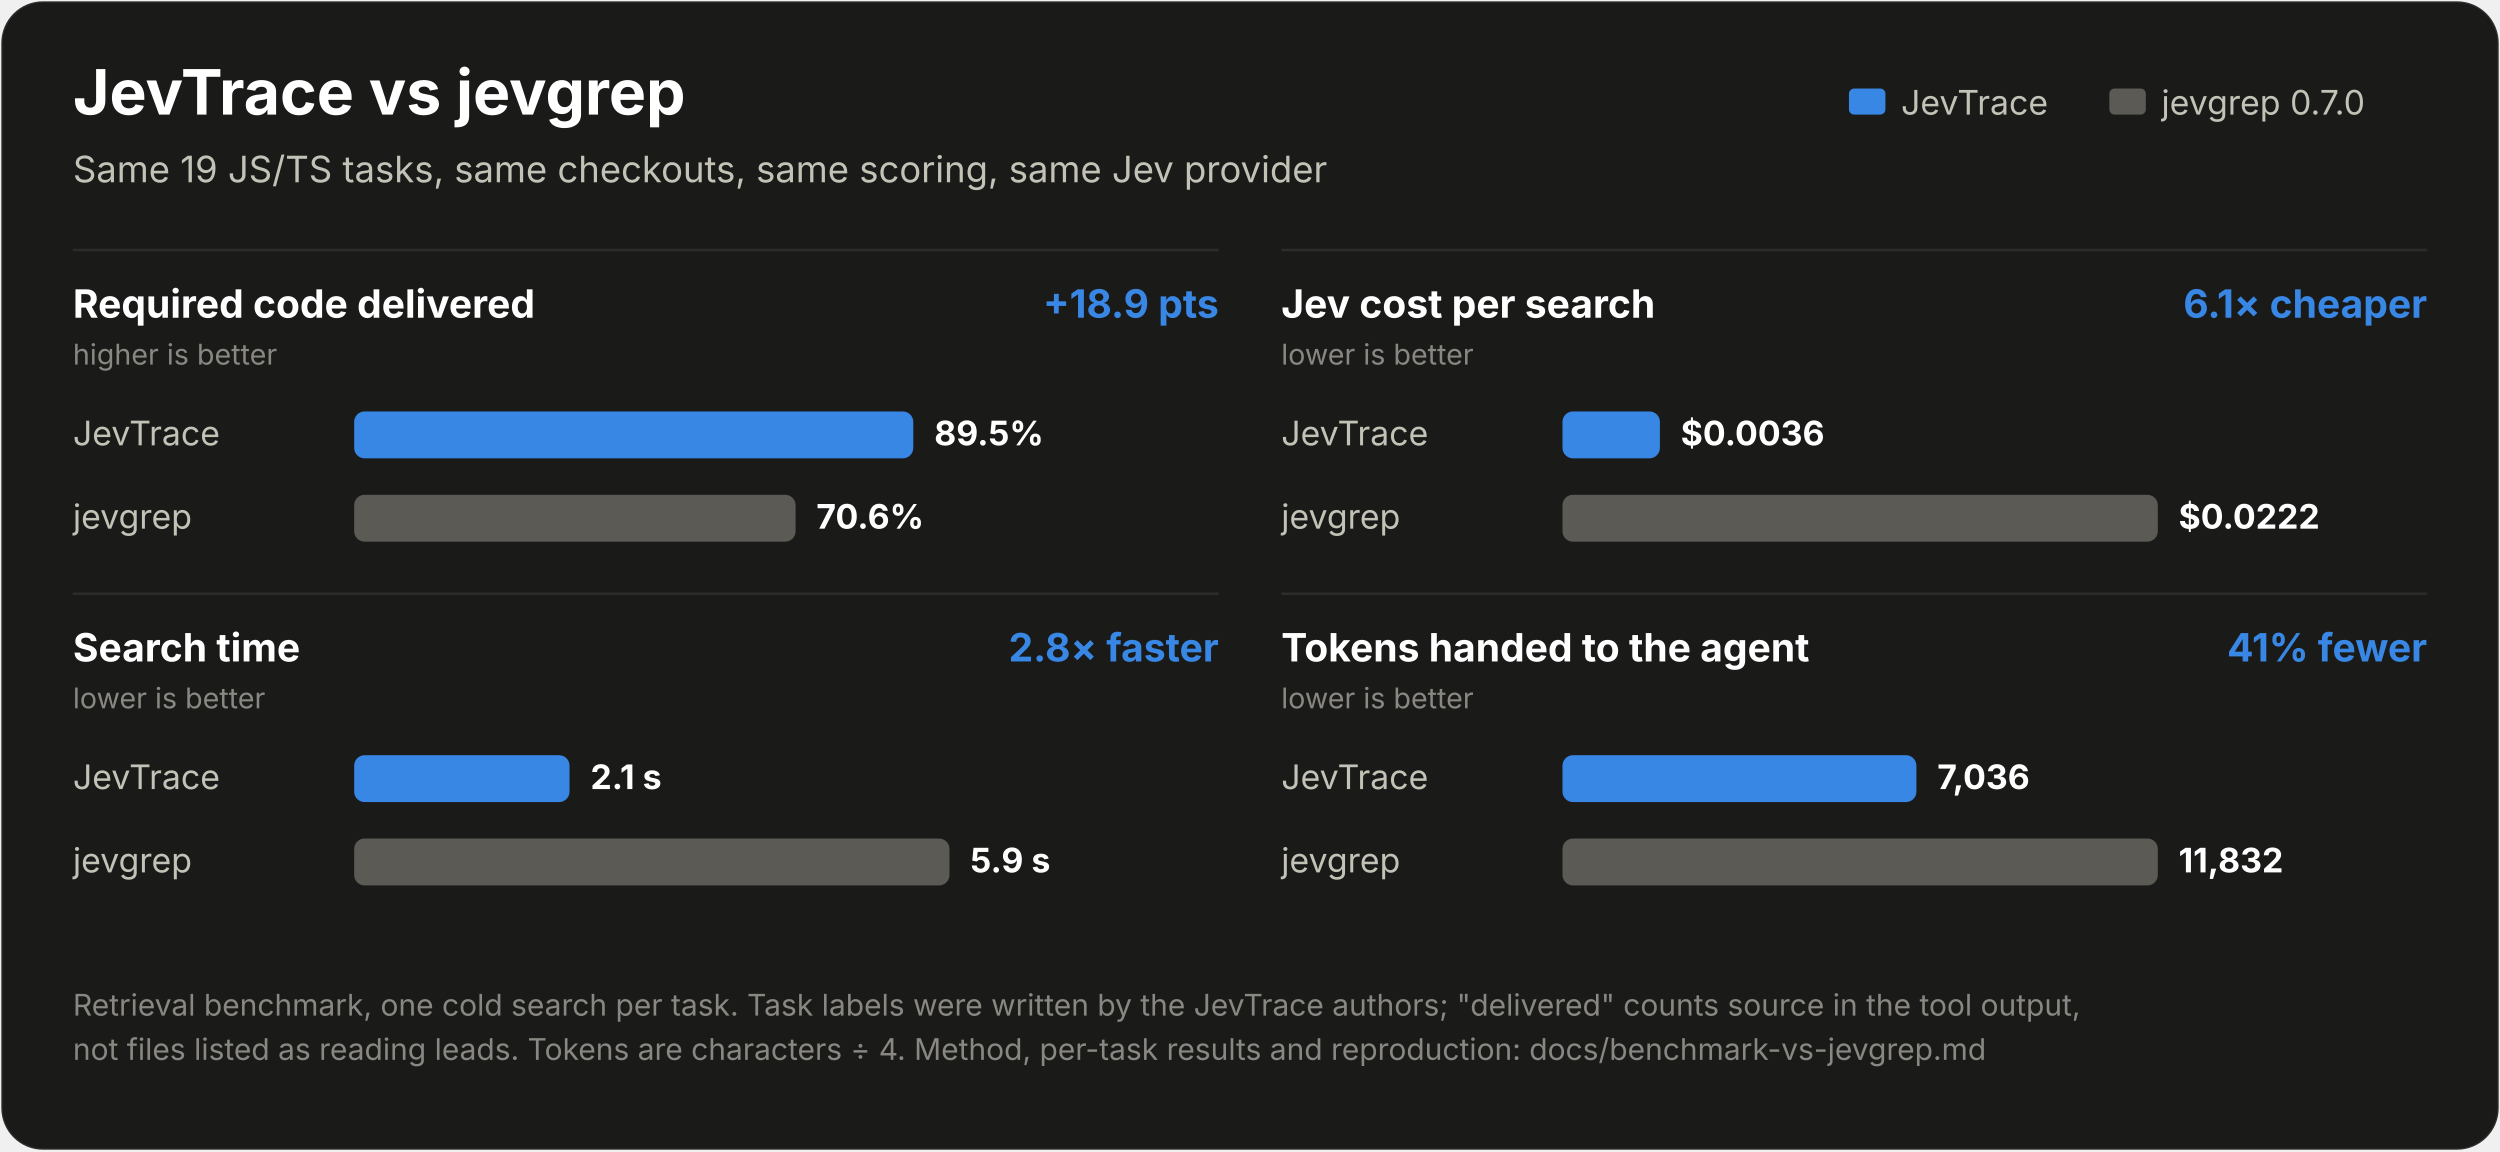
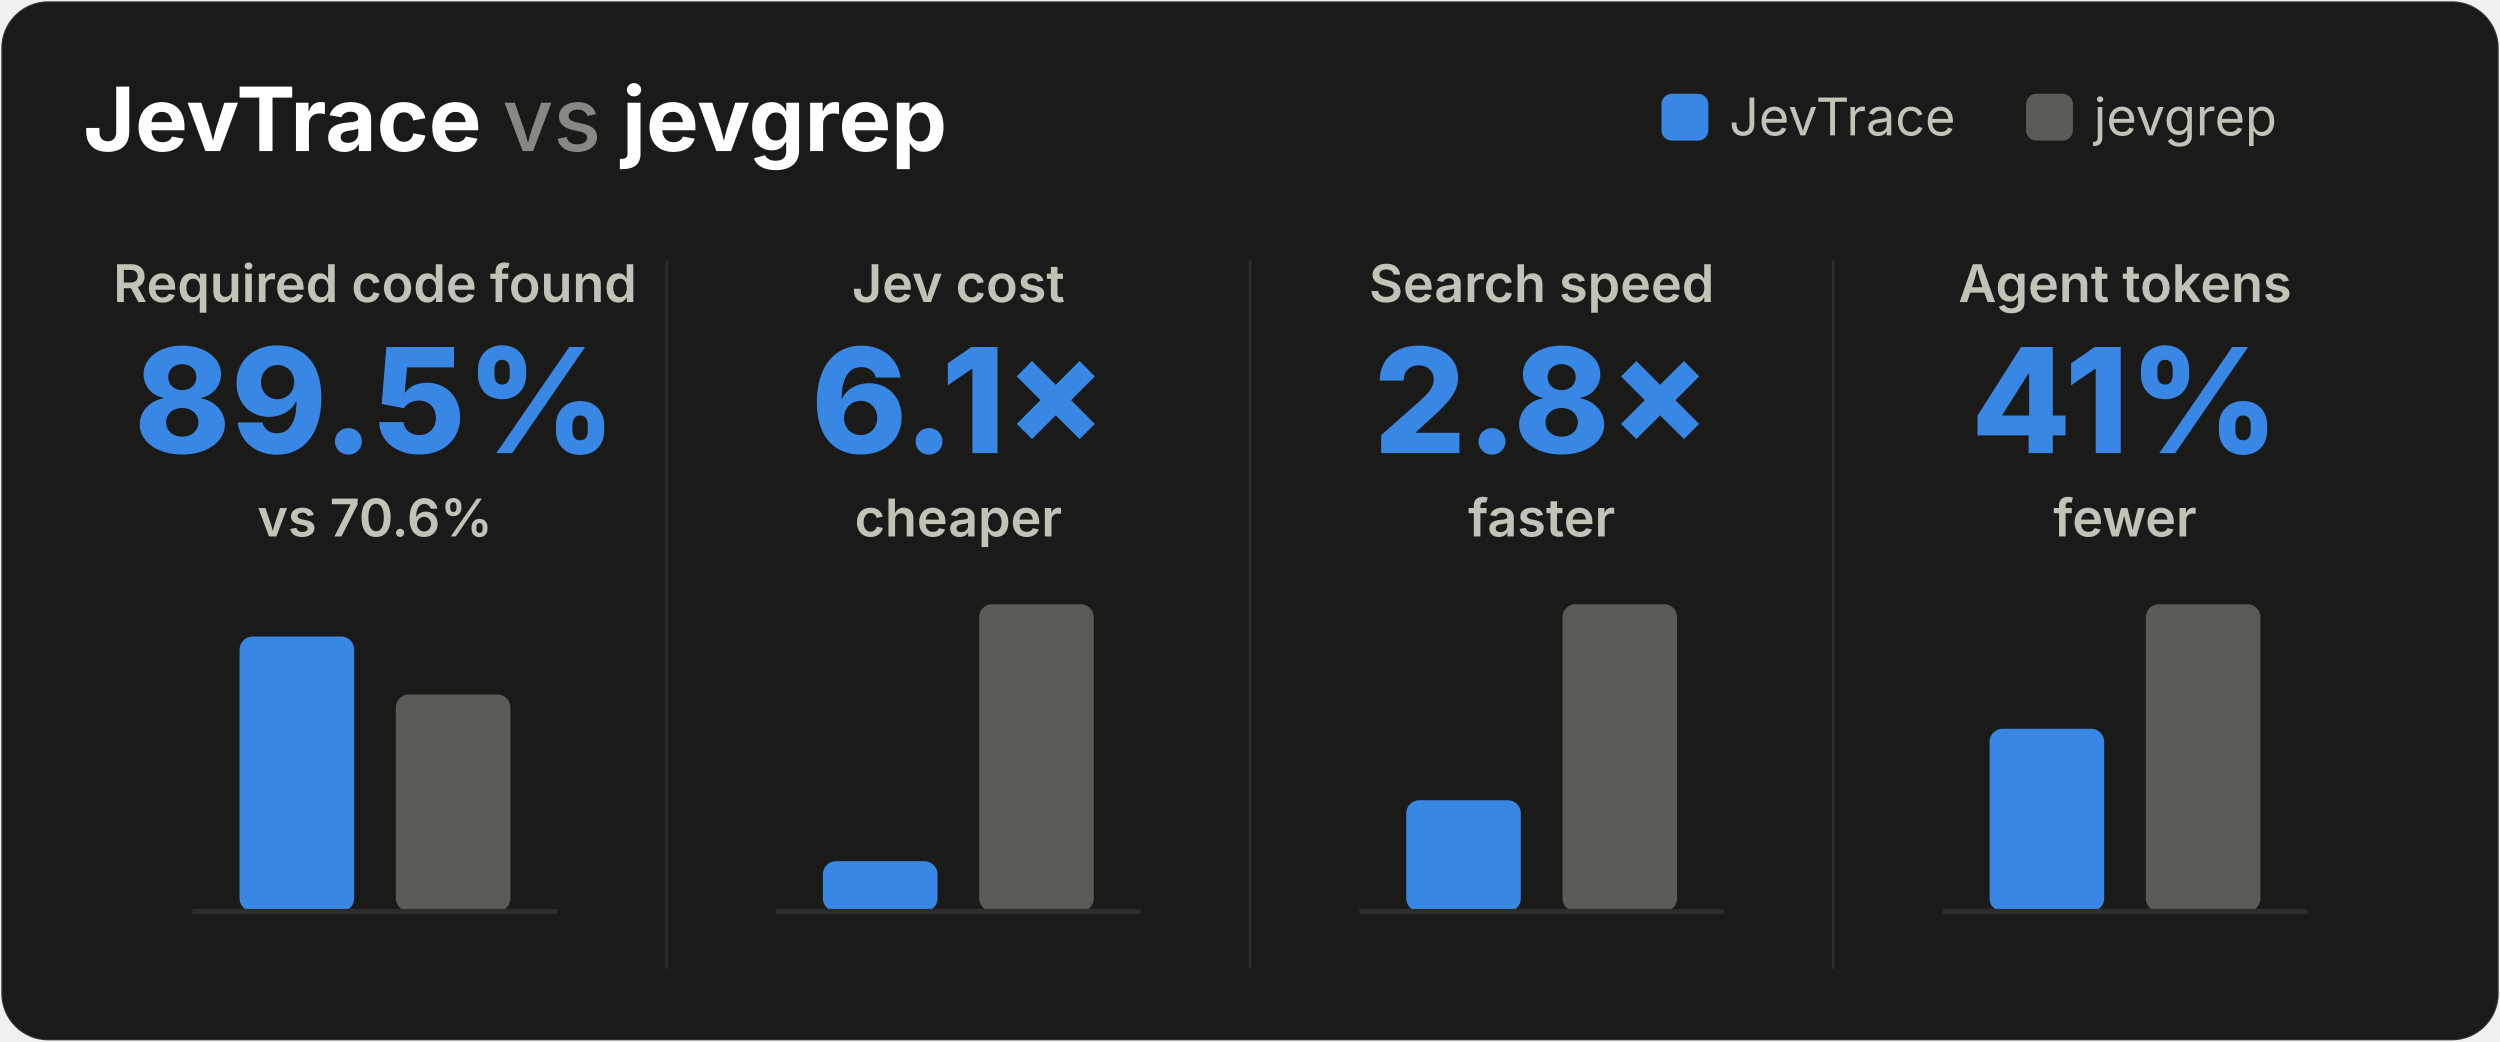
- <svg xmlns="http://www.w3.org/2000/svg" width="960" height="442" viewBox="0 0 960 442" role="img" aria-label="JevTrace versus jevgrep on 19 JS/TS tasks: Required code delivered 89.5% versus 70.6%; Jev cost per search $0.0036 versus $0.0222; Search time 2.1 s versus 5.9 s; Tokens handed to the agent 7,036 versus 11,832">
+ <svg xmlns="http://www.w3.org/2000/svg" width="960" height="400" viewBox="0 0 960 400" role="img" aria-label="JevTrace vs jevgrep on 19 JS/TS tasks: Required code found 89.5% vs 70.6%; Jev cost 6.1× cheaper; Search speed 2.8× faster; Agent tokens 41% fewer">
  <style>text{font-family:system-ui,-apple-system,"Segoe UI",sans-serif}</style>
-   <rect x="0.5" y="0.5" width="959" height="441" rx="16" fill="#1a1a19" stroke="rgba(255,255,255,0.10)" />
-   <text x="28" y="44" font-size="24" font-weight="700" fill="#ffffff">JevTrace vs jevgrep</text>
-   <text x="28" y="70" font-size="14" fill="#c3c2b7">Same 19 JS/TS tasks, same checkouts, same scoring, same Jev provider</text>
-   <rect x="710" y="34" width="14" height="10" rx="2" fill="#3987e5" />
-   <text x="730" y="44" font-size="13" fill="#c3c2b7">JevTrace</text>
-   <rect x="810" y="34" width="14" height="10" rx="2" fill="#5b5a55" />
-   <text x="830" y="44" font-size="13" fill="#c3c2b7">jevgrep 0.7.0</text>
-   <line x1="28" x2="468" y1="96" y2="96" stroke="#2c2c2a" />
-   <text x="28" y="122" font-size="15" font-weight="650" fill="#ffffff">Required code delivered</text>
-   <text x="468" y="122" font-size="15" font-weight="700" fill="#3987e5" text-anchor="end">+18.9 pts</text>
-   <text x="28" y="140" font-size="11" fill="#898781">higher is better</text>
-   <text x="28" y="171" font-size="13" fill="#c3c2b7">JevTrace</text>
-   <rect x="136" y="158" width="214.7" height="18" rx="4" fill="#3987e5" />
-   <text x="358.737" y="171" font-size="13" font-weight="650" fill="#ffffff">89.5%</text>
-   <text x="28" y="203" font-size="13" fill="#c3c2b7">jevgrep</text>
-   <rect x="136" y="190" width="169.5" height="18" rx="4" fill="#5b5a55" />
-   <text x="313.474" y="203" font-size="13" font-weight="650" fill="#ffffff">70.6%</text>
-   <line x1="492" x2="932" y1="96" y2="96" stroke="#2c2c2a" />
-   <text x="492" y="122" font-size="15" font-weight="650" fill="#ffffff">Jev cost per search</text>
-   <text x="932" y="122" font-size="15" font-weight="700" fill="#3987e5" text-anchor="end">6.1× cheaper</text>
-   <text x="492" y="140" font-size="11" fill="#898781">lower is better</text>
-   <text x="492" y="171" font-size="13" fill="#c3c2b7">JevTrace</text>
-   <rect x="600" y="158" width="37.4" height="18" rx="4" fill="#3987e5" />
-   <text x="645.382" y="171" font-size="13" font-weight="650" fill="#ffffff">$0.0036</text>
-   <text x="492" y="203" font-size="13" fill="#c3c2b7">jevgrep</text>
-   <rect x="600" y="190" width="228.6" height="18" rx="4" fill="#5b5a55" />
-   <text x="836.571" y="203" font-size="13" font-weight="650" fill="#ffffff">$0.0222</text>
-   <line x1="28" x2="468" y1="228" y2="228" stroke="#2c2c2a" />
-   <text x="28" y="254" font-size="15" font-weight="650" fill="#ffffff">Search time</text>
-   <text x="468" y="254" font-size="15" font-weight="700" fill="#3987e5" text-anchor="end">2.8× faster</text>
-   <text x="28" y="272" font-size="11" fill="#898781">lower is better</text>
-   <text x="28" y="303" font-size="13" fill="#c3c2b7">JevTrace</text>
-   <rect x="136" y="290" width="82.7" height="18" rx="4" fill="#3987e5" />
-   <text x="226.721" y="303" font-size="13" font-weight="650" fill="#ffffff">2.1 s</text>
-   <text x="28" y="335" font-size="13" fill="#c3c2b7">jevgrep</text>
-   <rect x="136" y="322" width="228.6" height="18" rx="4" fill="#5b5a55" />
-   <text x="372.571" y="335" font-size="13" font-weight="650" fill="#ffffff">5.9 s</text>
-   <line x1="492" x2="932" y1="228" y2="228" stroke="#2c2c2a" />
-   <text x="492" y="254" font-size="15" font-weight="650" fill="#ffffff">Tokens handed to the agent</text>
-   <text x="932" y="254" font-size="15" font-weight="700" fill="#3987e5" text-anchor="end">41% fewer</text>
-   <text x="492" y="272" font-size="11" fill="#898781">lower is better</text>
-   <text x="492" y="303" font-size="13" fill="#c3c2b7">JevTrace</text>
-   <rect x="600" y="290" width="135.9" height="18" rx="4" fill="#3987e5" />
-   <text x="743.921" y="303" font-size="13" font-weight="650" fill="#ffffff">7,036</text>
-   <text x="492" y="335" font-size="13" fill="#c3c2b7">jevgrep</text>
-   <rect x="600" y="322" width="228.6" height="18" rx="4" fill="#5b5a55" />
-   <text x="836.571" y="335" font-size="13" font-weight="650" fill="#ffffff">11,832</text>
-   <text x="28" y="390" font-size="11.5" fill="#898781">Retrieval benchmark, one cold search per task. Task labels were written by the JevTrace authors; "delivered" counts source in the tool output,</text>
-   <text x="28" y="407" font-size="11.5" fill="#898781">not files listed as reading leads. Tokens are characters ÷ 4. Method, per-task results and reproduction: docs/benchmark-vs-jevgrep.md</text>
+   <rect x="0.5" y="0.5" width="959" height="399" rx="18" fill="#1a1a19" stroke="rgba(255,255,255,0.10)" />
+   <text x="32" y="58" font-size="34" font-weight="750" fill="#ffffff">JevTrace <tspan fill="#898781" font-weight="500">vs</tspan> jevgrep</text>
+   <rect x="638" y="36" width="18" height="18" rx="4" fill="#3987e5" />
+   <text x="664" y="52" font-size="20" fill="#c3c2b7">JevTrace</text>
+   <rect x="778" y="36" width="18" height="18" rx="4" fill="#5b5a55" />
+   <text x="804" y="52" font-size="20" fill="#c3c2b7">jevgrep</text>
+   <text x="144" y="116" font-size="20" font-weight="600" fill="#c3c2b7" text-anchor="middle">Required code found</text>
+   <text x="144" y="174" font-size="56" font-weight="800" fill="#3987e5" text-anchor="middle">89.5%</text>
+   <text x="144" y="206" font-size="20" font-weight="600" fill="#c3c2b7" text-anchor="middle">vs 70.6%</text>
+   <rect x="92" y="244.421" width="44" height="105.579" rx="5" fill="#3987e5" />
+   <rect x="152" y="266.675" width="44" height="83.325" rx="5" fill="#5b5a55" />
+   <line x1="74" x2="214" y1="350" y2="350" stroke="#2c2c2a" stroke-width="2" />
+   <line x1="256" x2="256" y1="100" y2="372" stroke="#2c2c2a" />
+   <text x="368" y="116" font-size="20" font-weight="600" fill="#c3c2b7" text-anchor="middle">Jev cost</text>
+   <text x="368" y="174" font-size="56" font-weight="800" fill="#3987e5" text-anchor="middle">6.1×</text>
+   <text x="368" y="206" font-size="20" font-weight="600" fill="#c3c2b7" text-anchor="middle">cheaper</text>
+   <rect x="316" y="330.701" width="44" height="19.299" rx="5" fill="#3987e5" />
+   <rect x="376" y="232" width="44" height="118" rx="5" fill="#5b5a55" />
+   <line x1="298" x2="438" y1="350" y2="350" stroke="#2c2c2a" stroke-width="2" />
+   <line x1="480" x2="480" y1="100" y2="372" stroke="#2c2c2a" />
+   <text x="592" y="116" font-size="20" font-weight="600" fill="#c3c2b7" text-anchor="middle">Search speed</text>
+   <text x="592" y="174" font-size="56" font-weight="800" fill="#3987e5" text-anchor="middle">2.8×</text>
+   <text x="592" y="206" font-size="20" font-weight="600" fill="#c3c2b7" text-anchor="middle">faster</text>
+   <rect x="540" y="307.295" width="44" height="42.705" rx="5" fill="#3987e5" />
+   <rect x="600" y="232" width="44" height="118" rx="5" fill="#5b5a55" />
+   <line x1="522" x2="662" y1="350" y2="350" stroke="#2c2c2a" stroke-width="2" />
+   <line x1="704" x2="704" y1="100" y2="372" stroke="#2c2c2a" />
+   <text x="816" y="116" font-size="20" font-weight="600" fill="#c3c2b7" text-anchor="middle">Agent tokens</text>
+   <text x="816" y="174" font-size="56" font-weight="800" fill="#3987e5" text-anchor="middle">41%</text>
+   <text x="816" y="206" font-size="20" font-weight="600" fill="#c3c2b7" text-anchor="middle">fewer</text>
+   <rect x="764" y="279.831" width="44" height="70.169" rx="5" fill="#3987e5" />
+   <rect x="824" y="232" width="44" height="118" rx="5" fill="#5b5a55" />
+   <line x1="746" x2="886" y1="350" y2="350" stroke="#2c2c2a" stroke-width="2" />
</svg>
